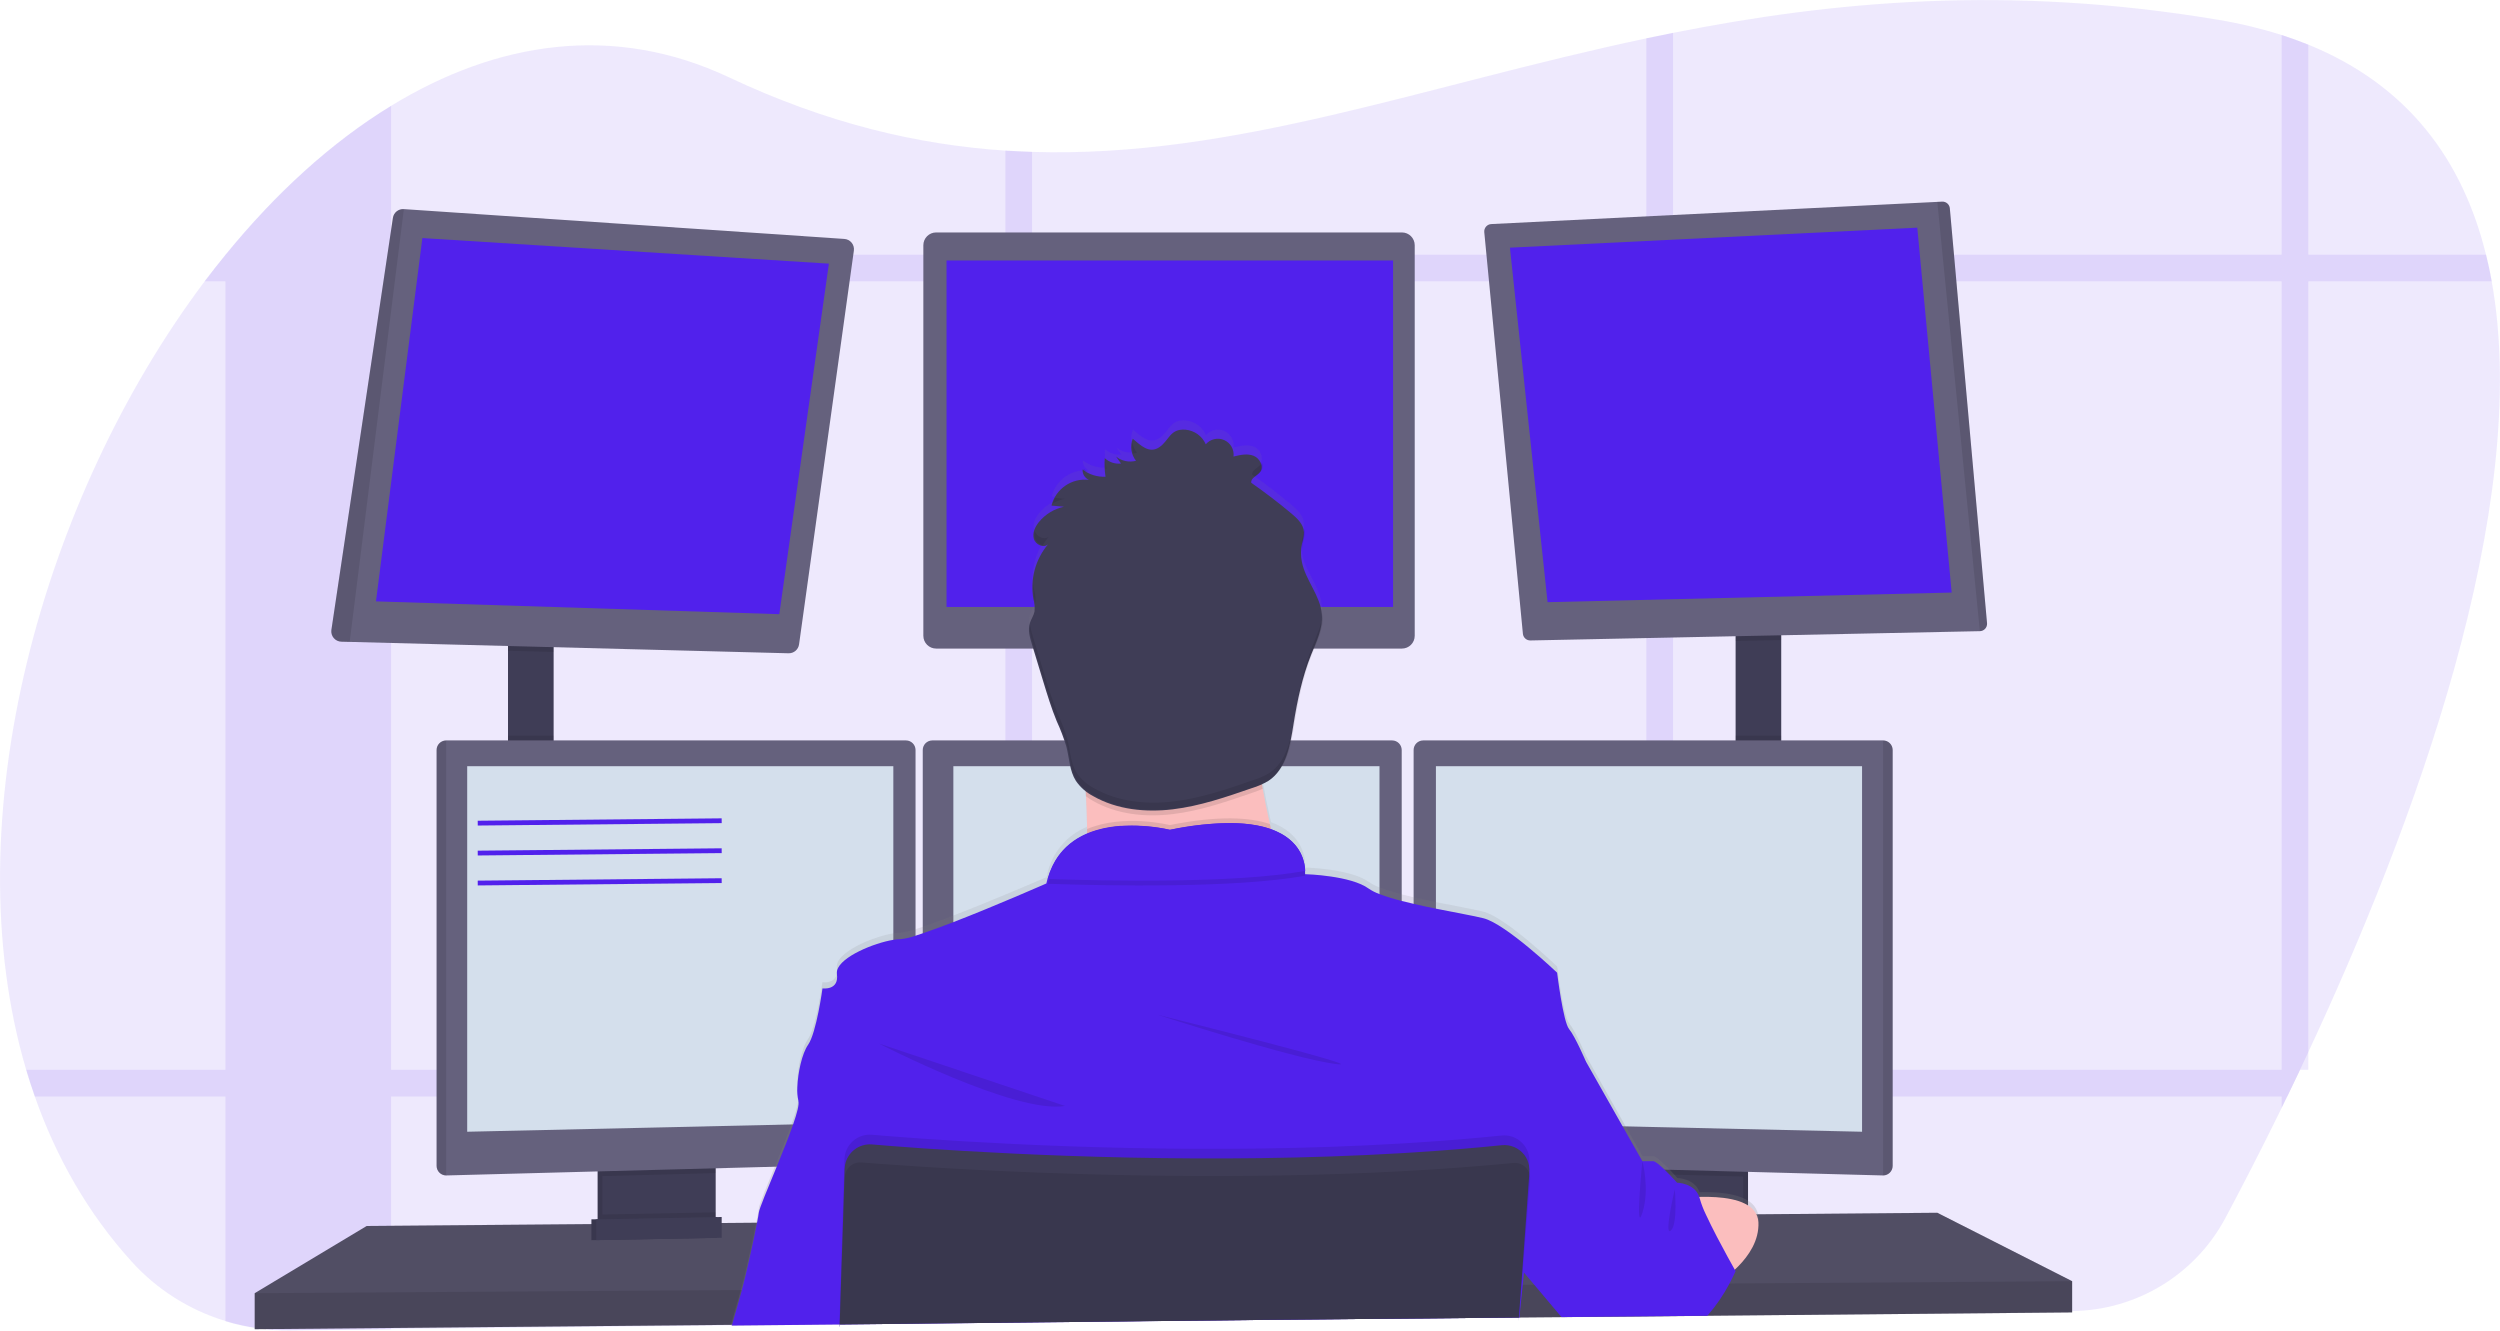
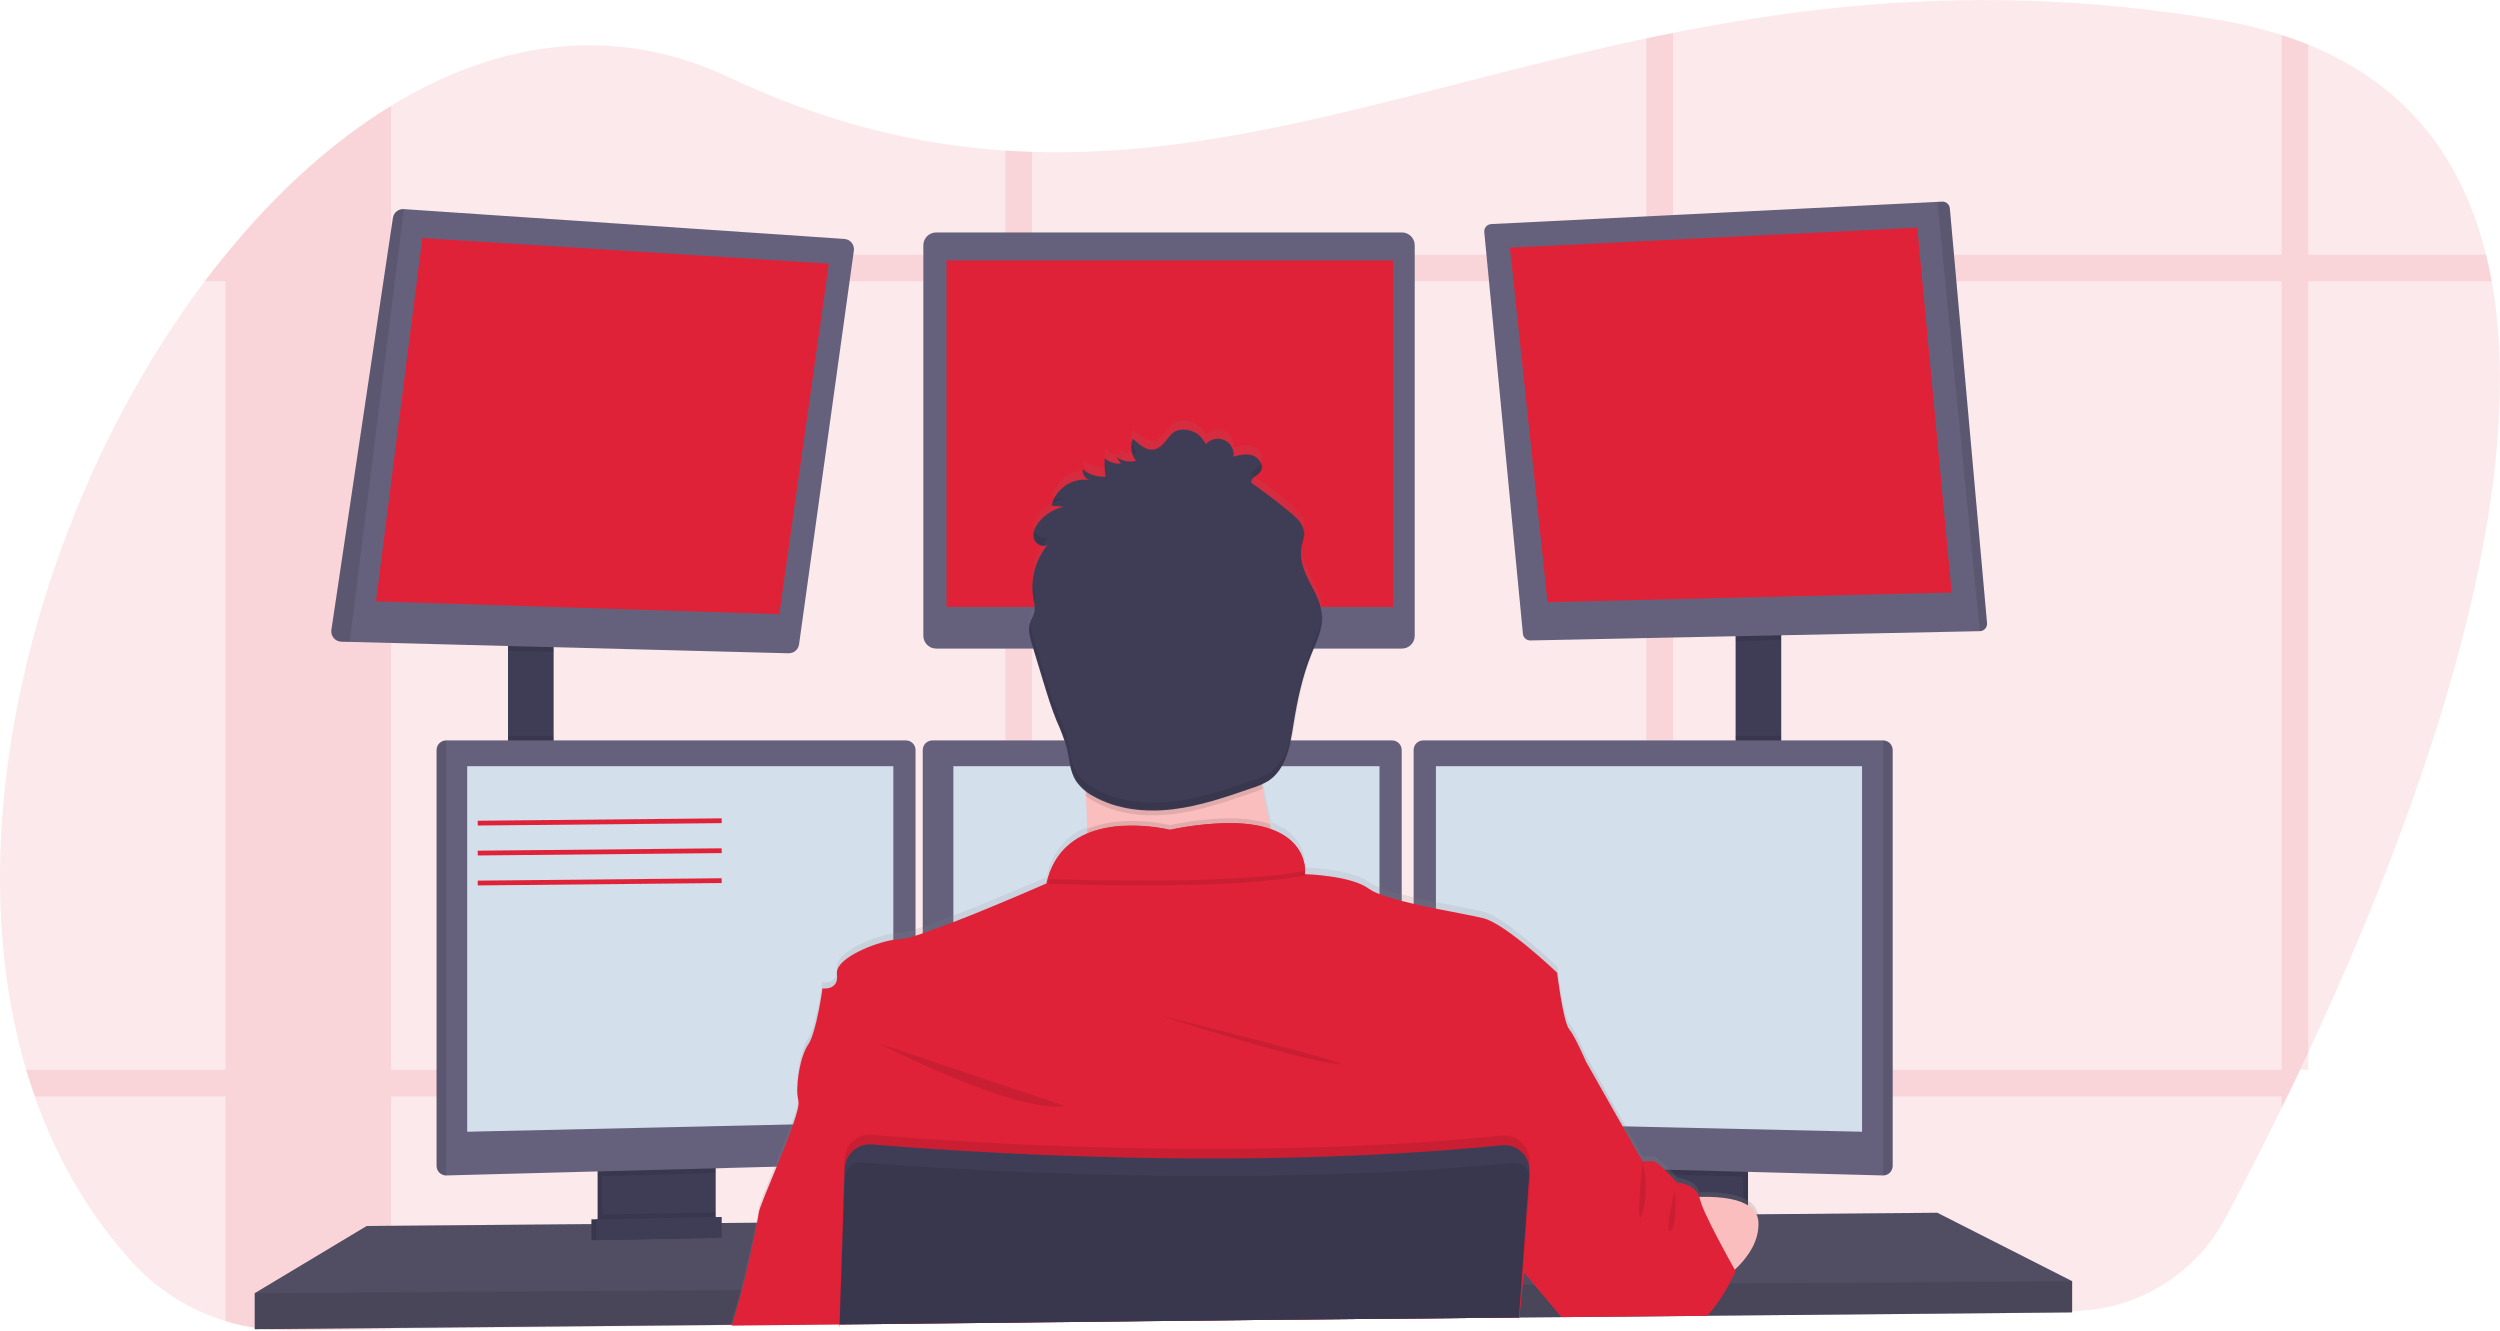
<svg xmlns="http://www.w3.org/2000/svg" id="59725d3d-bdd8-4af0-9b66-49b8d09410bc" data-name="Layer 1" width="1041.32" height="554.17" viewBox="0 0 1041.32 554.17">
  <defs>
    <linearGradient id="dff037aa-d578-4bab-81e7-399360663117" x1="597.75" y1="725.44" x2="597.75" y2="347.69" gradientUnits="userSpaceOnUse">
      <stop offset="0" stop-color="gray" stop-opacity="0.25" />
      <stop offset="0.54" stop-color="gray" stop-opacity="0.12" />
      <stop offset="1" stop-color="gray" stop-opacity="0.1" />
    </linearGradient>
  </defs>
-   <path d="M1040.82,611.12q-1.74,3.75-3.47,7.4-2.7,5.67-5.33,11.12c-.78,1.61-1.56,3.19-2.32,4.77-8.6,17.57-16.63,33.11-23.45,45.89A73.21,73.21,0,0,1,942.44,719l-151.65,1.65h-1.6l-13,.14-11.12.12-34.1.37-1.38,0-17.36.19h-.53l-107,1.16-95.51,1-11.11.12-69,.75H429l-44.75.48h-.48l-141.5,1.53-42.33.46a88.07,88.07,0,0,1-26.67-3.82,86.39,86.39,0,0,1-39.09-24.75C116,678.37,102.75,655,93.85,629.64q-1.93-5.49-3.6-11.12C59.44,514.37,97,380,164.6,290.08q4.25-5.64,8.64-11l.07-.08c20.79-25.52,44.1-46.84,68.93-62,44-26.91,92.75-34.49,140.7-11.9,40.57,19.12,78.45,28.11,115.17,30.55,3.71.24,7.42.42,11.11.53,84.23,2.65,163.17-27.7,255.87-47.29,3.69-.78,7.39-1.55,11.12-2.28,66.13-13.16,139.49-20.1,226.73-5.51a189.09,189.09,0,0,1,26.76,6.4q5.77,1.86,11.12,4c41.64,16.94,64.35,48.24,74,87.46q1.37,5.46,2.37,11.11C1134.3,384.41,1084.19,518.23,1040.82,611.12Z" transform="translate(-79.34 -172.91)" fill="#5121ec" opacity="0.1" />
+   <path d="M1040.82,611.12q-1.74,3.75-3.47,7.4-2.7,5.67-5.33,11.12c-.78,1.61-1.56,3.19-2.32,4.77-8.6,17.57-16.63,33.11-23.45,45.89A73.21,73.21,0,0,1,942.44,719l-151.65,1.65h-1.6l-13,.14-11.12.12-34.1.37-1.38,0-17.36.19h-.53l-107,1.16-95.51,1-11.11.12-69,.75H429l-44.75.48h-.48l-141.5,1.53-42.33.46a88.07,88.07,0,0,1-26.67-3.82,86.39,86.39,0,0,1-39.09-24.75C116,678.37,102.75,655,93.85,629.64q-1.93-5.49-3.6-11.12C59.44,514.37,97,380,164.6,290.08q4.25-5.64,8.64-11l.07-.08c20.79-25.52,44.1-46.84,68.93-62,44-26.91,92.75-34.49,140.7-11.9,40.57,19.12,78.45,28.11,115.17,30.55,3.71.24,7.42.42,11.11.53,84.23,2.65,163.17-27.7,255.87-47.29,3.69-.78,7.39-1.55,11.12-2.28,66.13-13.16,139.49-20.1,226.73-5.51a189.09,189.09,0,0,1,26.76,6.4q5.77,1.86,11.12,4c41.64,16.94,64.35,48.24,74,87.46q1.37,5.46,2.37,11.11C1134.3,384.41,1084.19,518.23,1040.82,611.12Z" transform="translate(-79.34 -172.91)" fill="#e02238" opacity="0.1" />
  <g opacity="0.1">
-     <path d="M242.24,217V726.62l-42.33.46a88.07,88.07,0,0,1-26.67-3.82V279h.07C194.1,253.45,217.41,232.13,242.24,217Z" transform="translate(-79.34 -172.91)" fill="#5121ec" />
-     <path d="M1117.24,290.08H164.6q4.25-5.64,8.64-11V279h941.63Q1116.24,284.43,1117.24,290.08Z" transform="translate(-79.34 -172.91)" fill="#5121ec" />
-     <path d="M1040.82,191.51v427h-3.47q-2.7,5.67-5.33,11.12c-.78,1.61-1.56,3.19-2.32,4.77V187.47Q1035.47,189.33,1040.82,191.51Z" transform="translate(-79.34 -172.91)" fill="#5121ec" />
-     <path d="M776.21,186.58V720.83l-11.12.12V188.86C768.78,188.08,772.48,187.31,776.21,186.58Z" transform="translate(-79.34 -172.91)" fill="#5121ec" />
-     <path d="M509.22,236.15V723.73l-11.11.12V235.62C501.82,235.86,505.53,236,509.22,236.15Z" transform="translate(-79.34 -172.91)" fill="#5121ec" />
-     <path d="M1037.35,618.52q-2.7,5.67-5.33,11.12H93.85q-1.93-5.49-3.6-11.12Z" transform="translate(-79.34 -172.91)" fill="#5121ec" />
+     <path d="M242.24,217V726.62l-42.33.46a88.07,88.07,0,0,1-26.67-3.82V279h.07C194.1,253.45,217.41,232.13,242.24,217Z" transform="translate(-79.34 -172.91)" fill="#e02238" />
+     <path d="M1117.24,290.08H164.6q4.25-5.64,8.64-11V279h941.63Q1116.24,284.43,1117.24,290.08Z" transform="translate(-79.34 -172.91)" fill="#e02238" />
+     <path d="M1040.82,191.51v427h-3.47q-2.7,5.67-5.33,11.12c-.78,1.61-1.56,3.19-2.32,4.77V187.47Q1035.47,189.33,1040.82,191.51Z" transform="translate(-79.34 -172.91)" fill="#e02238" />
+     <path d="M776.21,186.58V720.83l-11.12.12V188.86C768.78,188.08,772.48,187.31,776.21,186.58Z" transform="translate(-79.34 -172.91)" fill="#e02238" />
+     <path d="M509.22,236.15V723.73l-11.11.12V235.62C501.82,235.86,505.53,236,509.22,236.15Z" transform="translate(-79.34 -172.91)" fill="#e02238" />
+     <path d="M1037.35,618.52q-2.7,5.67-5.33,11.12H93.85q-1.93-5.49-3.6-11.12Z" transform="translate(-79.34 -172.91)" fill="#e02238" />
  </g>
  <rect x="211.6" y="265.83" width="19" height="57.66" fill="#3f3d56" />
  <rect x="722.93" y="262.83" width="19" height="61" fill="#3f3d56" />
  <polygon points="863.1 533.65 863.1 546.65 711.18 548.05 709.56 548.08 651.82 548.61 650.44 548.63 632.89 548.78 632.37 548.78 525.39 549.77 349.78 551.4 349.63 551.4 304.98 551.82 304.5 551.83 106.1 553.65 106.1 538.65 152.75 510.65 246.35 509.87 248.35 509.86 249.01 509.85 251.01 509.82 295.95 509.45 297.96 509.44 298.6 509.43 300.6 509.42 315.01 509.3 315.39 509.29 350.94 508.99 351.23 508.99 628.63 506.65 635.42 506.6 636.1 506.6 641.28 506.55 678.93 506.24 680.93 506.21 682.78 506.19 683.74 506.19 695.45 506.1 697.77 506.07 700.88 506.05 710.63 505.96 726.1 505.83 728.1 505.81 731.58 505.79 732.23 505.79 806.94 505.15 863.1 533.65" fill="#65617d" />
  <polygon points="863.1 533.65 863.1 546.65 711.18 548.05 709.56 548.08 651.82 548.61 650.44 548.63 632.89 548.78 632.37 548.78 525.39 549.77 349.78 551.4 349.63 551.4 304.98 551.82 304.5 551.83 106.1 553.65 106.1 538.65 152.75 510.65 246.35 509.87 248.35 509.86 249.01 509.85 251.01 509.82 295.95 509.45 297.96 509.44 298.6 509.43 300.6 509.42 315.01 509.3 315.39 509.29 350.94 508.99 351.23 508.99 628.63 506.65 635.42 506.6 636.1 506.6 641.28 506.55 678.93 506.24 680.93 506.21 682.78 506.19 683.74 506.19 695.45 506.1 697.77 506.07 700.88 506.05 710.63 505.96 726.1 505.83 728.1 505.81 731.58 505.79 732.23 505.79 806.94 505.15 863.1 533.65" opacity="0.2" />
  <path d="M375.44,656.57v24.49a6.13,6.13,0,0,1-3.5,5.54,6,6,0,0,1-2.5.6l-34.9.74a6,6,0,0,1-2.7-.57,6.12,6.12,0,0,1-3.57-5.57V656.57Z" transform="translate(-79.34 -172.91)" fill="#3f3d56" />
  <path d="M375.44,656.57v24.49a6.13,6.13,0,0,1-3.5,5.54,6,6,0,0,1-2.5.6l-34.9.74a6,6,0,0,1-2.7-.57,6.12,6.12,0,0,1-3.57-5.57V656.57Z" transform="translate(-79.34 -172.91)" opacity="0.1" />
  <path d="M377.44,656.57v24.49a6.13,6.13,0,0,1-3.5,5.54,6,6,0,0,1-2.5.6l-34.9.74a6,6,0,0,1-2.7-.57,6.12,6.12,0,0,1-3.57-5.57V656.57Z" transform="translate(-79.34 -172.91)" fill="#3f3d56" />
  <rect x="680.93" y="483.66" width="47.17" height="31.5" fill="#3f3d56" />
  <rect x="680.93" y="483.66" width="47.17" height="31.5" opacity="0.1" />
  <rect x="678.93" y="483.66" width="47.17" height="31.5" fill="#3f3d56" />
  <polygon points="230.6 265.82 230.6 271.55 211.6 271.06 211.6 265.82 230.6 265.82" opacity="0.1" />
  <path d="M435,277.31l-22.83,164a4.3,4.3,0,0,1-4.37,3.71L225,440.28l-3.47-.09a4.3,4.3,0,0,1-4.16-4.87L243,263.64a4.3,4.3,0,0,1,4.54-3.63L431,272.43A4.29,4.29,0,0,1,435,277.31Z" transform="translate(-79.34 -172.91)" fill="#65617d" />
-   <polygon points="175.93 99.16 156.6 250.49 324.6 255.82 345.26 109.82 175.93 99.16" fill="#5121ec" />
+   <polygon points="175.93 99.16 156.6 250.49 324.6 255.82 345.26 109.82 175.93 99.16" fill="#e02238" />
  <rect x="384.6" y="96.82" width="204.67" height="173.33" rx="5.33" ry="5.33" fill="#65617d" />
-   <rect x="394.26" y="108.49" width="186" height="144.33" fill="#5121ec" />
+   <rect x="394.26" y="108.49" width="186" height="144.33" fill="#e02238" />
  <polygon points="741.93 262.82 741.93 266.61 722.93 267 722.93 262.82 741.93 262.82" opacity="0.1" />
  <path d="M907,432.53a3.08,3.08,0,0,1-3,3.28L716.8,439.68a3.08,3.08,0,0,1-3.13-2.79L697.58,269.61a3.08,3.08,0,0,1,2.92-3.37L886.28,257l2-.1a3.07,3.07,0,0,1,3.22,2.8Z" transform="translate(-79.34 -172.91)" fill="#65617d" />
-   <polygon points="628.93 103.16 798.6 94.82 812.93 246.82 644.6 250.82 628.93 103.16" fill="#5121ec" />
+   <polygon points="628.93 103.16 798.6 94.82 812.93 246.82 644.6 250.82 628.93 103.16" fill="#e02238" />
  <path d="M907,432.53a3.08,3.08,0,0,1-3,3.28L886.28,257l2-.1a3.07,3.07,0,0,1,3.22,2.8Z" transform="translate(-79.34 -172.91)" opacity="0.1" />
  <path d="M247.57,260,225,440.28l-3.47-.09a4.3,4.3,0,0,1-4.16-4.87L243,263.64A4.3,4.3,0,0,1,247.57,260Z" transform="translate(-79.34 -172.91)" opacity="0.1" />
  <rect x="211.6" y="306.41" width="19" height="17.08" opacity="0.1" />
  <polygon points="298.1 483.65 298.1 488.62 250.93 489.88 250.93 483.65 298.1 483.65" opacity="0.1" />
  <path d="M460.69,485.27v168.2a4,4,0,0,1-3.85,3.95l-191.65,5.1h-.05a4,4,0,0,1-3.95-3.95V485.27a4,4,0,0,1,3.95-3.95h191.6A4,4,0,0,1,460.69,485.27Z" transform="translate(-79.34 -172.91)" fill="#65617d" />
  <path d="M265.19,481.32v181.2h-.05a4,4,0,0,1-3.95-3.95V485.27a4,4,0,0,1,3.95-3.95Z" transform="translate(-79.34 -172.91)" opacity="0.1" />
  <polygon points="194.6 319.15 372.1 319.15 372.1 467.4 194.6 471.4 194.6 319.15" fill="#d4dfec" />
  <rect x="722.93" y="306.41" width="19" height="17.42" opacity="0.1" />
  <polygon points="726.1 483.65 726.1 490.06 678.93 488.8 678.93 483.65 726.1 483.65" opacity="0.1" />
  <path d="M867.69,485.27v173.3a4,4,0,0,1-4,3.95h0L672,657.42a4,4,0,0,1-3.85-3.95V485.27a4,4,0,0,1,3.95-3.95h191.6A4,4,0,0,1,867.69,485.27Z" transform="translate(-79.34 -172.91)" fill="#65617d" />
  <path d="M867.69,485.27v173.3a4,4,0,0,1-4,3.95h0V481.32h0A4,4,0,0,1,867.69,485.27Z" transform="translate(-79.34 -172.91)" opacity="0.1" />
  <polygon points="775.6 319.15 598.1 319.15 598.1 467.4 775.6 471.4 775.6 319.15" fill="#d4dfec" />
  <path d="M663.19,485.27v168.2a4,4,0,0,1-3.85,3.95l-191.65,5.1h0a4,4,0,0,1-4-3.95V485.27a4,4,0,0,1,3.95-3.95h191.6A4,4,0,0,1,663.19,485.27Z" transform="translate(-79.34 -172.91)" fill="#65617d" />
  <polygon points="397.1 319.15 574.6 319.15 574.6 467.4 397.1 471.4 397.1 319.15" fill="#d4dfec" />
  <polygon points="863.1 533.65 863.1 546.65 711.18 548.05 709.56 548.08 651.82 548.61 650.44 548.63 632.89 548.78 632.37 548.78 525.39 549.77 349.78 551.4 349.63 551.4 304.98 551.82 304.5 551.83 106.1 553.65 106.1 538.65 308.61 537.32 309.09 537.32 350.08 537.04 350.27 537.04 633.35 535.17 633.64 535.17 633.81 535.16 634.28 535.16 639.07 535.13 640.53 535.13 715.02 534.63 719.42 534.61 720.4 534.6 863.1 533.65" opacity="0.1" />
  <circle cx="487.26" cy="272.16" r="51.33" fill="#fbbebe" />
  <path d="M383.74,725.09c0-.11.06-.23.1-.35,1-3.59,2.78-9.66,4.11-14.51.17-.6.33-1.19.48-1.75,1.47-5.47,4.33-18.28,5.92-26.27.56-2.81,1-5,1.09-6.1.2-1.69,3.21-8.92,6.62-17.23,2.39-5.84,5-12.22,6.91-17.6a61.38,61.38,0,0,0,2.93-9.85,5.1,5.1,0,0,0,0-2.13,14.69,14.69,0,0,1-.48-3.5v0c-.23-6.2,1.62-16,4.48-20.11,3.5-5,6-23.66,6-23.66s5.18.75,6-3.53a6.15,6.15,0,0,0,.1-1.4,7.41,7.41,0,0,0-.09-1.11c-.89-6.24,14.72-12.88,23.5-14.31a19.67,19.67,0,0,1,3-.28,27.24,27.24,0,0,0,6.25-1.44q1.4-.43,3-1c3.68-1.24,8.08-2.88,12.75-4.68,17.56-6.81,38.82-16,38.82-16,.15-.71.32-1.39.51-2.06a27.71,27.71,0,0,1,16.35-18.93h0c0-.66,0-1.33,0-2,0-3.45-.15-7-.3-10.54,0-.69-.06-1.38-.1-2.07,0-.2,0-.41,0-.61s0-.35,0-.52c0-.7-.07-1.4-.11-2.09l-.18-.14a16.41,16.41,0,0,1-3.9-4.2,15.27,15.27,0,0,1-1.42-3c-1.25-3.39-1.54-7.17-2.38-10.75l-.18-.74a84,84,0,0,0-4-10.58c-2.21-5.42-3.91-11-5.6-16.65q-1.54-5.13-3.11-10.28l-1.58-5.24c-.3-1-.6-2-.83-3v0a13.27,13.27,0,0,1-.26-1.4,0,0,0,0,1,0,0,10,10,0,0,1,.24-4.61,32.09,32.09,0,0,1,1.32-3,7.87,7.87,0,0,0,.5-1.38v0a3,3,0,0,0,.08-.32,5.65,5.65,0,0,0,.11-1.08,18.46,18.46,0,0,0-.52-3.89.07.07,0,0,1,0-.05,2.56,2.56,0,0,0-.05-.27,25.48,25.48,0,0,1-.36-3,28.45,28.45,0,0,1,3.47-15.57l.19-.36a25.22,25.22,0,0,1,1.84-2.78h0c.31-.42.63-.82,1-1.22-1.4,1.34-3.7.75-5-.69a3.61,3.61,0,0,1-.55-.75,3.81,3.81,0,0,1-.23-.45c-.05-.12-.09-.25-.13-.38-.7-2.45.52-5.06,2.12-7.05a18.49,18.49,0,0,1,5.74-4.7h0a3.84,3.84,0,0,1,.4-.21,17.12,17.12,0,0,1,2.64-1.06h0a15.06,15.06,0,0,1,1.63-.44l-3.71-.34-1.5-.14a14.49,14.49,0,0,1,13-10.91h1.08a11.73,11.73,0,0,1,1.57.13,4.44,4.44,0,0,1-2.65-4.33,14.41,14.41,0,0,0,9.19,3.06h.38a30,30,0,0,1-.34-3.27h0a0,0,0,0,1,0,0,0,0,0,0,1,0,0,33.19,33.19,0,0,1,0-4.46,8.44,8.44,0,0,0,6.78,2.26l-2.08-2.9a9.49,9.49,0,0,0,6.56,2.05l.48-.05a7,7,0,0,0,1.19-.23l.09,0c-.19-.24-.36-.49-.53-.75l-.06-.12a9.67,9.67,0,0,1-1-2.09,6.59,6.59,0,0,1-.24-.87h0a8.75,8.75,0,0,1,.45-5.45c3.23,2.7,6.77,6.39,11,3.6s4.37-7.91,11-7.39a10.2,10.2,0,0,1,8.41,6.12,6.75,6.75,0,0,1,7.67-1.75,6.85,6.85,0,0,1,3.88,6.89c2.75-.69,5.71-1.37,8.35-.33s4.34,4.41,2.84,6.66a1.43,1.43,0,0,1-.14.2c-1.23,1.59-3.95,2.46-3.66,4.46l.42.3,1.3.94a.05.05,0,0,1,0,0q7.65,5.52,14.9,11.6c2.48,2.08,5.12,4.58,5.29,7.83a8.64,8.64,0,0,1-.24,2.37h0c-.16.78-.38,1.56-.55,2.34a19.51,19.51,0,0,0-.34,6.05h0c.07.59.16,1.17.27,1.76,1.53,7.73,7.71,14.11,8.32,22l0,.56a17.78,17.78,0,0,1-.07,2.53c-.46,4.8-2.68,9.41-4.48,14-.11.28-.22.56-.32.84-3.47,9-5.47,18.59-7,28.16a100.26,100.26,0,0,1-2,10.09A26.73,26.73,0,0,1,611,492.07a16.22,16.22,0,0,1-3.36,3,18.67,18.67,0,0,1-2.65,1.41s0,0,0,.06c.11.61.2,1.22.31,1.83.06.32.11.64.17,1h0a.14.14,0,0,0,0,.06c.84,4.73,1.8,9.36,2.81,13.76l.51,2.19c12.6,4.55,14.09,13.87,14.18,17.44a9.64,9.64,0,0,1,0,1.43s19,.5,26.5,6a20.34,20.34,0,0,0,4.51,2.3,83,83,0,0,0,9.25,2.89c1.61.42,3.29.83,5,1.23,3,.69,6.18,1.36,9.25,2,8.19,1.65,15.9,3,19.81,4,9.33,2.36,30.67,22.82,30.67,22.82s2.5,20.64,5,23.65,7,13.59,7,13.59l16.54,29.41,7,12.37h4.5c.62,0,1.84.88,3.21,2.1,1.19,1.06,2.51,2.38,3.67,3.58l1.92,2.05,1.2,1.33s7.27.18,9.24,5.93c5.92-.17,13.19.22,18.28,2.5a14.14,14.14,0,0,1,2,1.08,8.68,8.68,0,0,1,4.13,5.66,8.34,8.34,0,0,1,.18,1.44c0,.57,0,1.14,0,1.7-.36,7.57-5.29,13.87-9.82,18.11l.32.57s-.15.36-.44,1c-.08.19-.18.4-.29.64h0c-.59,1.26-1.53,3.15-2.76,5.36a63.31,63.31,0,0,1-9.57,13.17l-.29.3-57.74.53-.17-.2L719.87,708l-5.57-6.64-.17-.21-.16,1.59-.54,5.3-1.3,12.81-.07.64,0,.17-.15,1.48.11-1.48h-.29l-107,1L429.11,724.6l0,.84h-.14l0-.84-44.75.48Z" transform="translate(-79.34 -172.91)" fill="url(#dff037aa-d578-4bab-81e7-399360663117)" />
  <path d="M617.94,550.07s-99.5,12-90,0c3.44-4.34,4.39-17.2,4.2-31.85-.06-4.45-.22-9.06-.45-13.65-1.1-22-3.75-43.5-3.75-43.5s87-41,77-8.5c-4,13.13-2.69,31.57.35,48.88.89,5.05,1.92,10,3,14.7A344.67,344.67,0,0,0,617.94,550.07Z" transform="translate(-79.34 -172.91)" fill="#fbbebe" />
  <path d="M617.94,550.07s-99.5,12-90,0c3.44-4.34,4.39-17.2,4.2-31.85,15.17-6.48,34.47-1.65,34.47-1.65,20.32-4.05,33.35-3.26,41.68-.42A344.67,344.67,0,0,0,617.94,550.07Z" transform="translate(-79.34 -172.91)" opacity="0.1" />
-   <path d="M429.08,725.44l0-.84,175.62-1.91,107-1H712l-.11,1.48.15-1.48h.19l0-.17,1.37-13.45.52-5.09.16-1.59.14-1.33,6.18-20.61,6.18-20.58,5.2-17.33,7.94-26.48s-4.5-10.5-7-13.5-5-23.5-5-23.5-21.34-20.33-30.67-22.67c-3.91-1-11.63-2.33-19.83-4-3.07-.62-6.22-1.28-9.25-2-1.71-.39-3.39-.8-5-1.21a87.91,87.91,0,0,1-9.25-2.86,20.7,20.7,0,0,1-4.5-2.29c-7.35-5.39-25.77-6-26.48-6h0a.42.42,0,0,1,0-.07v-.09a10.26,10.26,0,0,0,0-1.26c0-.4,0-.87-.09-1.4,0-.16,0-.33-.07-.5-.05-.36-.11-.74-.2-1.14a5,5,0,0,0-.12-.53,17.21,17.21,0,0,0-1.25-3.49c-.07-.16-.16-.33-.24-.49a18.25,18.25,0,0,0-1.7-2.63c-.13-.17-.27-.35-.42-.52a19.58,19.58,0,0,0-2.72-2.64c-.27-.21-.55-.43-.84-.63a4.67,4.67,0,0,0-.51-.36l-.89-.58-.83-.48c-.73-.4-1.5-.79-2.34-1.16-.26-.12-.54-.23-.82-.34s-.72-.28-1.09-.42l-.06,0L608,518c-.57-.19-1.15-.36-1.76-.53l-.93-.24-1-.23-1-.21c-1-.2-2.07-.38-3.19-.52l-1.14-.14-1.17-.12-1.21-.1-1.72-.1-2-.07a124.68,124.68,0,0,0-26.24,2.79,72.27,72.27,0,0,0-18.26-1.68l-.87,0-1,.06-.64,0-1.29.12c-.43,0-.87.09-1.3.15s-.88.11-1.31.18l-.66.11c-.65.11-1.31.23-2,.37q-.33.06-.66.15c-.87.19-1.74.42-2.6.68-.43.12-.86.26-1.29.41-.22.06-.43.14-.64.22l-.64.23-.63.25-.75.3c-.38.16-.75.33-1.12.51-.21.09-.42.19-.62.3s-.41.2-.6.31a27.75,27.75,0,0,0-6.21,4.38l-.51.49-.5.51c-.17.17-.33.35-.49.53a23.82,23.82,0,0,0-1.82,2.25c-.16.21-.31.42-.46.64a26.69,26.69,0,0,0-1.72,2.92c-.13.24-.25.49-.37.73a32.7,32.7,0,0,0-2,5.25q-.28,1-.51,2S494,550.24,476.44,557c-4.67,1.8-9.07,3.43-12.75,4.66-1.07.36-2.07.69-3,1a26.7,26.7,0,0,1-6.25,1.44,19.67,19.67,0,0,0-3,.28c-8.07,1.31-21.9,7-23.41,12.71a3.69,3.69,0,0,0-.1,1.4s0,.07,0,.11c1,7-6,6-6,6s-2.5,18.5-6,23.5c-2.53,3.6-4.26,11.63-4.48,17.69v0a19.61,19.61,0,0,0,.44,5.63c0,.05,0,.1,0,.14.4,1.34-.56,5-2.19,9.69-1.77,5.15-4.35,11.55-6.83,17.59-3.74,9.12-7.26,17.4-7.48,19.22-.09.81-.35,2.26-.71,4.13-1.46,7.62-4.7,22.13-6.3,28-1.19,4.38-2.92,10.38-4.11,14.5,0,.12-.07.24-.1.35L429,724.6l0,.84h.14Z" transform="translate(-79.34 -172.91)" fill="#5121ec" />
+   <path d="M429.08,725.44l0-.84,175.62-1.91,107-1H712l-.11,1.48.15-1.48h.19l0-.17,1.37-13.45.52-5.09.16-1.59.14-1.33,6.18-20.61,6.18-20.58,5.2-17.33,7.94-26.48s-4.5-10.5-7-13.5-5-23.5-5-23.5-21.34-20.33-30.67-22.67c-3.91-1-11.63-2.33-19.83-4-3.07-.62-6.22-1.28-9.25-2-1.71-.39-3.39-.8-5-1.21a87.91,87.91,0,0,1-9.25-2.86,20.7,20.7,0,0,1-4.5-2.29c-7.35-5.39-25.77-6-26.48-6h0a.42.42,0,0,1,0-.07v-.09a10.26,10.26,0,0,0,0-1.26c0-.4,0-.87-.09-1.4,0-.16,0-.33-.07-.5-.05-.36-.11-.74-.2-1.14a5,5,0,0,0-.12-.53,17.21,17.21,0,0,0-1.25-3.49c-.07-.16-.16-.33-.24-.49a18.25,18.25,0,0,0-1.7-2.63c-.13-.17-.27-.35-.42-.52a19.58,19.58,0,0,0-2.72-2.64c-.27-.21-.55-.43-.84-.63a4.67,4.67,0,0,0-.51-.36l-.89-.58-.83-.48c-.73-.4-1.5-.79-2.34-1.16-.26-.12-.54-.23-.82-.34s-.72-.28-1.09-.42l-.06,0L608,518c-.57-.19-1.15-.36-1.76-.53l-.93-.24-1-.23-1-.21c-1-.2-2.07-.38-3.19-.52l-1.14-.14-1.17-.12-1.21-.1-1.72-.1-2-.07a124.68,124.68,0,0,0-26.24,2.79,72.27,72.27,0,0,0-18.26-1.68l-.87,0-1,.06-.64,0-1.29.12c-.43,0-.87.09-1.3.15s-.88.11-1.31.18l-.66.11c-.65.11-1.31.23-2,.37q-.33.06-.66.15c-.87.19-1.74.42-2.6.68-.43.12-.86.26-1.29.41-.22.06-.43.14-.64.22l-.64.23-.63.25-.75.3c-.38.16-.75.33-1.12.51-.21.09-.42.19-.62.3s-.41.2-.6.31a27.75,27.75,0,0,0-6.21,4.38l-.51.49-.5.51c-.17.17-.33.35-.49.53a23.82,23.82,0,0,0-1.82,2.25c-.16.21-.31.42-.46.64a26.69,26.69,0,0,0-1.72,2.92c-.13.24-.25.49-.37.73a32.7,32.7,0,0,0-2,5.25q-.28,1-.51,2S494,550.24,476.44,557c-4.67,1.8-9.07,3.43-12.75,4.66-1.07.36-2.07.69-3,1a26.7,26.7,0,0,1-6.25,1.44,19.67,19.67,0,0,0-3,.28c-8.07,1.31-21.9,7-23.41,12.71a3.69,3.69,0,0,0-.1,1.4s0,.07,0,.11c1,7-6,6-6,6s-2.5,18.5-6,23.5c-2.53,3.6-4.26,11.63-4.48,17.69v0a19.61,19.61,0,0,0,.44,5.63c0,.05,0,.1,0,.14.4,1.34-.56,5-2.19,9.69-1.77,5.15-4.35,11.55-6.83,17.59-3.74,9.12-7.26,17.4-7.48,19.22-.09.81-.35,2.26-.71,4.13-1.46,7.62-4.7,22.13-6.3,28-1.19,4.38-2.92,10.38-4.11,14.5,0,.12-.07.24-.1.35L429,724.6l0,.84h.14Z" transform="translate(-79.34 -172.91)" fill="#e02238" />
  <path d="M445.44,607.57s57,29.5,77.5,26Z" transform="translate(-79.34 -172.91)" opacity="0.1" />
  <path d="M561.44,595.57s55.5,18,74,20.5S561.44,595.57,561.44,595.57Z" transform="translate(-79.34 -172.91)" opacity="0.1" />
  <path d="M623,537.65c-29,5.34-83.6,4.19-107.2,3.38,8.65-31,50.83-20.46,50.83-20.46C618.84,510.15,622.84,531.77,623,537.65Z" transform="translate(-79.34 -172.91)" opacity="0.1" />
-   <path d="M623,535.65c-29,5.34-83.6,4.19-107.2,3.38,8.65-31,50.83-20.46,50.83-20.46C618.84,508.15,622.84,529.77,623,535.65Z" transform="translate(-79.34 -172.91)" fill="#5121ec" />
+   <path d="M623,535.65c-29,5.34-83.6,4.19-107.2,3.38,8.65-31,50.83-20.46,50.83-20.46C618.84,508.15,622.84,529.77,623,535.65Z" transform="translate(-79.34 -172.91)" fill="#e02238" />
  <path d="M776.94,672.32s34.16-5.25,34.83,9.75-17.42,25.48-17.42,25.48Z" transform="translate(-79.34 -172.91)" fill="#fbbebe" />
  <path d="M605.29,501.45a47,47,0,0,1-4.5,1.74c-10.78,3.72-21.65,7.47-33,8.83s-23.26.16-33.16-5.5a28.77,28.77,0,0,1-3-1.95c-1.1-22-3.75-43.5-3.75-43.5s87-41,77-8.5C600.9,465.7,602.25,484.14,605.29,501.45Z" transform="translate(-79.34 -172.91)" opacity="0.1" />
  <path d="M552.52,364.84a9.47,9.47,0,0,1-8.32-1.75l2.08,2.89a8.47,8.47,0,0,1-6.78-2.25,34.08,34.08,0,0,0,.32,7.75,14.52,14.52,0,0,1-9.56-3,4.42,4.42,0,0,0,2.64,4.31,14.34,14.34,0,0,0-15.6,10.71l5.22.48a18.47,18.47,0,0,0-10.44,6.37c-1.6,2-2.82,4.56-2.12,7s4.08,4,5.92,2.26a27.94,27.94,0,0,0-6.1,22.79,14.47,14.47,0,0,1,.46,5.26c-.33,1.65-1.37,3.08-1.89,4.69-1,2.92-.05,6.09.84,9l4.69,15.42c1.7,5.57,3.39,11.15,5.61,16.54a82.08,82.08,0,0,1,4,10.51c1.26,4.84,1.31,10.14,4,14.37a19.93,19.93,0,0,0,7.18,6.33c9.89,5.66,21.84,6.86,33.16,5.5s22.18-5.11,32.95-8.83a31,31,0,0,0,6.84-3c7.45-4.88,9.11-14.86,10.5-23.65,1.55-9.8,3.62-19.58,7.29-28.8,2.18-5.49,5-11.06,4.52-16.94-.61-7.81-6.79-14.14-8.32-21.82a19,19,0,0,1,.07-7.77,17.66,17.66,0,0,0,.79-4.7c-.17-3.22-2.81-5.7-5.29-7.77Q609.11,380,600.52,374c-.29-2,2.43-2.86,3.66-4.44,1.74-2.23-.06-5.77-2.7-6.81s-5.6-.36-8.35.33a6.59,6.59,0,0,0-11.55-5.11,10.2,10.2,0,0,0-8.42-6.08c-6.63-.52-6.76,4.55-11,7.34s-7.74-.89-11-3.57A9.28,9.28,0,0,0,552.52,364.84Z" transform="translate(-79.34 -172.91)" fill="#3f3d56" />
-   <path d="M802.27,702.32s-.89,2.12-2.53,5.19a69,69,0,0,1-9,13.17l-.27.29-1.62,0-57.74.53-1.38,0-.17-.2-11.2-13.29L714.14,703l-.17-.21-.36-.42-.2-.24-.26-.31-8.21-9.74,3-12.5,5.11-21.06.13-.51,1-4,.71-3,2.38-9.78,8.16-33.65,14.5,7.5,15.29,27,8.21,14.5h4.5c.85,0,2.8,1.64,4.76,3.53.7.67,1.4,1.38,2,2,1.78,1.84,3.19,3.42,3.19,3.42s7.29.16,9.25,5.9a7,7,0,0,1,.25.85,40.3,40.3,0,0,0,2.53,6.56c1.29,2.81,2.91,6,4.55,9.19,3.05,5.85,6.15,11.42,7.29,13.44l.14.25Z" transform="translate(-79.34 -172.91)" fill="#5121ec" />
+   <path d="M802.27,702.32s-.89,2.12-2.53,5.19a69,69,0,0,1-9,13.17l-.27.29-1.62,0-57.74.53-1.38,0-.17-.2-11.2-13.29L714.14,703l-.17-.21-.36-.42-.2-.24-.26-.31-8.21-9.74,3-12.5,5.11-21.06.13-.51,1-4,.71-3,2.38-9.78,8.16-33.65,14.5,7.5,15.29,27,8.21,14.5h4.5c.85,0,2.8,1.64,4.76,3.53.7.67,1.4,1.38,2,2,1.78,1.84,3.19,3.42,3.19,3.42s7.29.16,9.25,5.9a7,7,0,0,1,.25.85,40.3,40.3,0,0,0,2.53,6.56c1.29,2.81,2.91,6,4.55,9.19,3.05,5.85,6.15,11.42,7.29,13.44l.14.25Z" transform="translate(-79.34 -172.91)" fill="#e02238" />
  <path d="M716.37,657.17l-.1,1.43v.1l-.17,2.3-1.33,18.51-1.61,22.3-.46,6.28-1,13.44v.17l-107,1L429.11,724.6l0,.84h-.14l0-.84v-.28l.45-14.36.86-28.06.74-23.79.07-2.37a10.53,10.53,0,0,1,11.42-10.17c4.72.4,10.85.89,18.18,1.41l3,.22c42.33,2.94,120.56,6.74,199.5,2,1.66-.09,3.33-.19,5-.31,12.24-.77,24.47-1.76,36.58-3a10.53,10.53,0,0,1,11.6,11.23Z" transform="translate(-79.34 -172.91)" opacity="0.1" />
  <path d="M429.08,725.44l0-.84,175.62-1.91,107-1H712v-.17l1-13.44.43-6,1.64-22.61,1.29-17.9,0-.44a10.62,10.62,0,0,0-.11-2.47.3.3,0,0,0,0-.1,10.39,10.39,0,0,0-2-4.64,10.54,10.54,0,0,0-9.42-4c-12.11,1.24-24.34,2.23-36.58,3-1.67.12-3.34.22-5,.31-78.94,4.69-157.17.89-199.5-2l-3-.22c-7.33-.52-13.46-1-18.18-1.41a10.54,10.54,0,0,0-11.24,8.53,11,11,0,0,0-.18,1.64l-.68,22.16L429.54,710l-.44,14.36v.28l0,.84Z" transform="translate(-79.34 -172.91)" fill="#3f3d56" />
  <path d="M716.67,664.18l-1.23,15.33-1.83,22.85-.46,5.72-1,12.81-.06.64v.17h0l-.15,1.48.11-1.48h-.29l-107,1L429.11,724.6v-.28l.49-14.36,1-28.06.64-18.65A6.36,6.36,0,0,1,434.3,658a6.25,6.25,0,0,1,3.78-.9c2.1.17,4.68.37,7.69.59,4.89.36,10.92.78,17.94,1.22,13,.82,29.31,1.7,48,2.42,52,2,122.2,2.67,188.88-3.17,3-.26,6.1-.55,9.13-.84a6.26,6.26,0,0,1,3.48.66,5.16,5.16,0,0,1,.86.54,6.14,6.14,0,0,1,2,2.46,3.56,3.56,0,0,1,.25.61A6.28,6.28,0,0,1,716.67,664.18Z" transform="translate(-79.34 -172.91)" opacity="0.1" />
  <path d="M377.44,677.87v3.19a6.13,6.13,0,0,1-3.5,5.54l-40.1.77a6.12,6.12,0,0,1-3.57-5.57v-3Z" transform="translate(-79.34 -172.91)" opacity="0.1" />
  <polygon points="298.6 515.57 246.35 516.57 246.35 507.9 298.6 506.9 298.6 515.57" fill="#3f3d56" />
  <polygon points="298.6 515.57 246.35 516.57 246.35 507.9 298.6 506.9 298.6 515.57" opacity="0.1" />
  <polygon points="300.6 515.57 248.35 516.57 248.35 507.9 300.6 506.9 300.6 515.57" fill="#3f3d56" />
  <g opacity="0.1">
    <path d="M552.93,361.56a9.75,9.75,0,0,1-1.89-4.34,9.49,9.49,0,0,0,.42,4.6A9,9,0,0,0,552.93,361.56Z" transform="translate(-79.34 -172.91)" />
    <path d="M540.23,368.2a35.12,35.12,0,0,1-.37-3.7c0,1.23,0,2.47,0,3.71Z" transform="translate(-79.34 -172.91)" />
    <path d="M621.73,401.57a18.34,18.34,0,0,1,.36-2.65,18,18,0,0,0,.8-4.69,6.16,6.16,0,0,0-.16-1.06c-.17.92-.44,1.84-.64,2.75A19.14,19.14,0,0,0,621.73,401.57Z" transform="translate(-79.34 -172.91)" />
    <path d="M600.93,370.67l1.09.79a19.71,19.71,0,0,0,2.57-2.22,3.67,3.67,0,0,0,.38-3.64,3,3,0,0,1-.38.64C603.36,367.82,600.64,368.69,600.93,370.67Z" transform="translate(-79.34 -172.91)" />
    <path d="M518.76,380.29a12.32,12.32,0,0,0-.87,2.28,18.16,18.16,0,0,1,5-1.89Z" transform="translate(-79.34 -172.91)" />
    <path d="M532.55,369.41a14.83,14.83,0,0,1-1.88-1.23,4.25,4.25,0,0,0,.09,1.18A11.86,11.86,0,0,1,532.55,369.41Z" transform="translate(-79.34 -172.91)" />
    <path d="M630.32,428.33c-.41,4.85-2.67,9.52-4.5,14.12-3.67,9.22-5.74,19-7.29,28.81-1.39,8.79-3,18.77-10.5,23.64a30,30,0,0,1-6.83,3c-10.78,3.73-21.65,7.47-33,8.83s-23.26.17-33.16-5.49a20,20,0,0,1-7.18-6.33c-2.67-4.23-2.72-9.53-4-14.37a82.21,82.21,0,0,0-4-10.52c-2.21-5.38-3.91-11-5.6-16.53q-2.35-7.71-4.69-15.43a28.81,28.81,0,0,1-1.14-4.75c-.39,2.56.37,5.24,1.14,7.75q2.34,7.73,4.69,15.43c1.69,5.57,3.39,11.15,5.6,16.53a82.21,82.21,0,0,1,4,10.52c1.26,4.84,1.31,10.14,4,14.37a20,20,0,0,0,7.18,6.33c9.9,5.66,21.84,6.85,33.16,5.49s22.18-5.1,33-8.83a30,30,0,0,0,6.83-3c7.45-4.87,9.11-14.85,10.5-23.64,1.55-9.81,3.62-19.59,7.29-28.81,2.18-5.48,5-11.05,4.52-16.94C630.34,428.45,630.32,428.39,630.32,428.33Z" transform="translate(-79.34 -172.91)" />
    <path d="M510.63,424.46s0-.07,0-.11a14,14,0,0,0-.46-5.25,26.59,26.59,0,0,1-.39-3.32,27.35,27.35,0,0,0,.39,6.32C510.33,422.88,510.51,423.67,510.63,424.46Z" transform="translate(-79.34 -172.91)" />
    <path d="M513.68,400a27.74,27.74,0,0,1,2.61-3.67c-1.83,1.75-5.21.19-5.92-2.24a5.83,5.83,0,0,0,0,3A4.39,4.39,0,0,0,513.68,400Z" transform="translate(-79.34 -172.91)" />
  </g>
  <path d="M763.44,656.57s3.17,11.5,0,21.5S763.44,656.57,763.44,656.57Z" transform="translate(-79.34 -172.91)" opacity="0.1" />
  <path d="M776.94,668.3s1.33,14.6-1.67,17.19S776.94,668.3,776.94,668.3Z" transform="translate(-79.34 -172.91)" opacity="0.1" />
-   <line x1="198.99" y1="342.86" x2="300.6" y2="341.86" fill="none" stroke="#5121ec" stroke-miterlimit="10" stroke-width="2" />
-   <line x1="198.99" y1="355.33" x2="300.6" y2="354.34" fill="none" stroke="#5121ec" stroke-miterlimit="10" stroke-width="2" />
-   <line x1="198.99" y1="367.81" x2="300.6" y2="366.81" fill="none" stroke="#5121ec" stroke-miterlimit="10" stroke-width="2" />
+   <line x1="198.99" y1="342.86" x2="300.6" y2="341.86" fill="none" stroke="#e02238" stroke-miterlimit="10" stroke-width="2" />
+   <line x1="198.99" y1="355.33" x2="300.6" y2="354.34" fill="none" stroke="#e02238" stroke-miterlimit="10" stroke-width="2" />
+   <line x1="198.99" y1="367.81" x2="300.6" y2="366.81" fill="none" stroke="#e02238" stroke-miterlimit="10" stroke-width="2" />
</svg>
